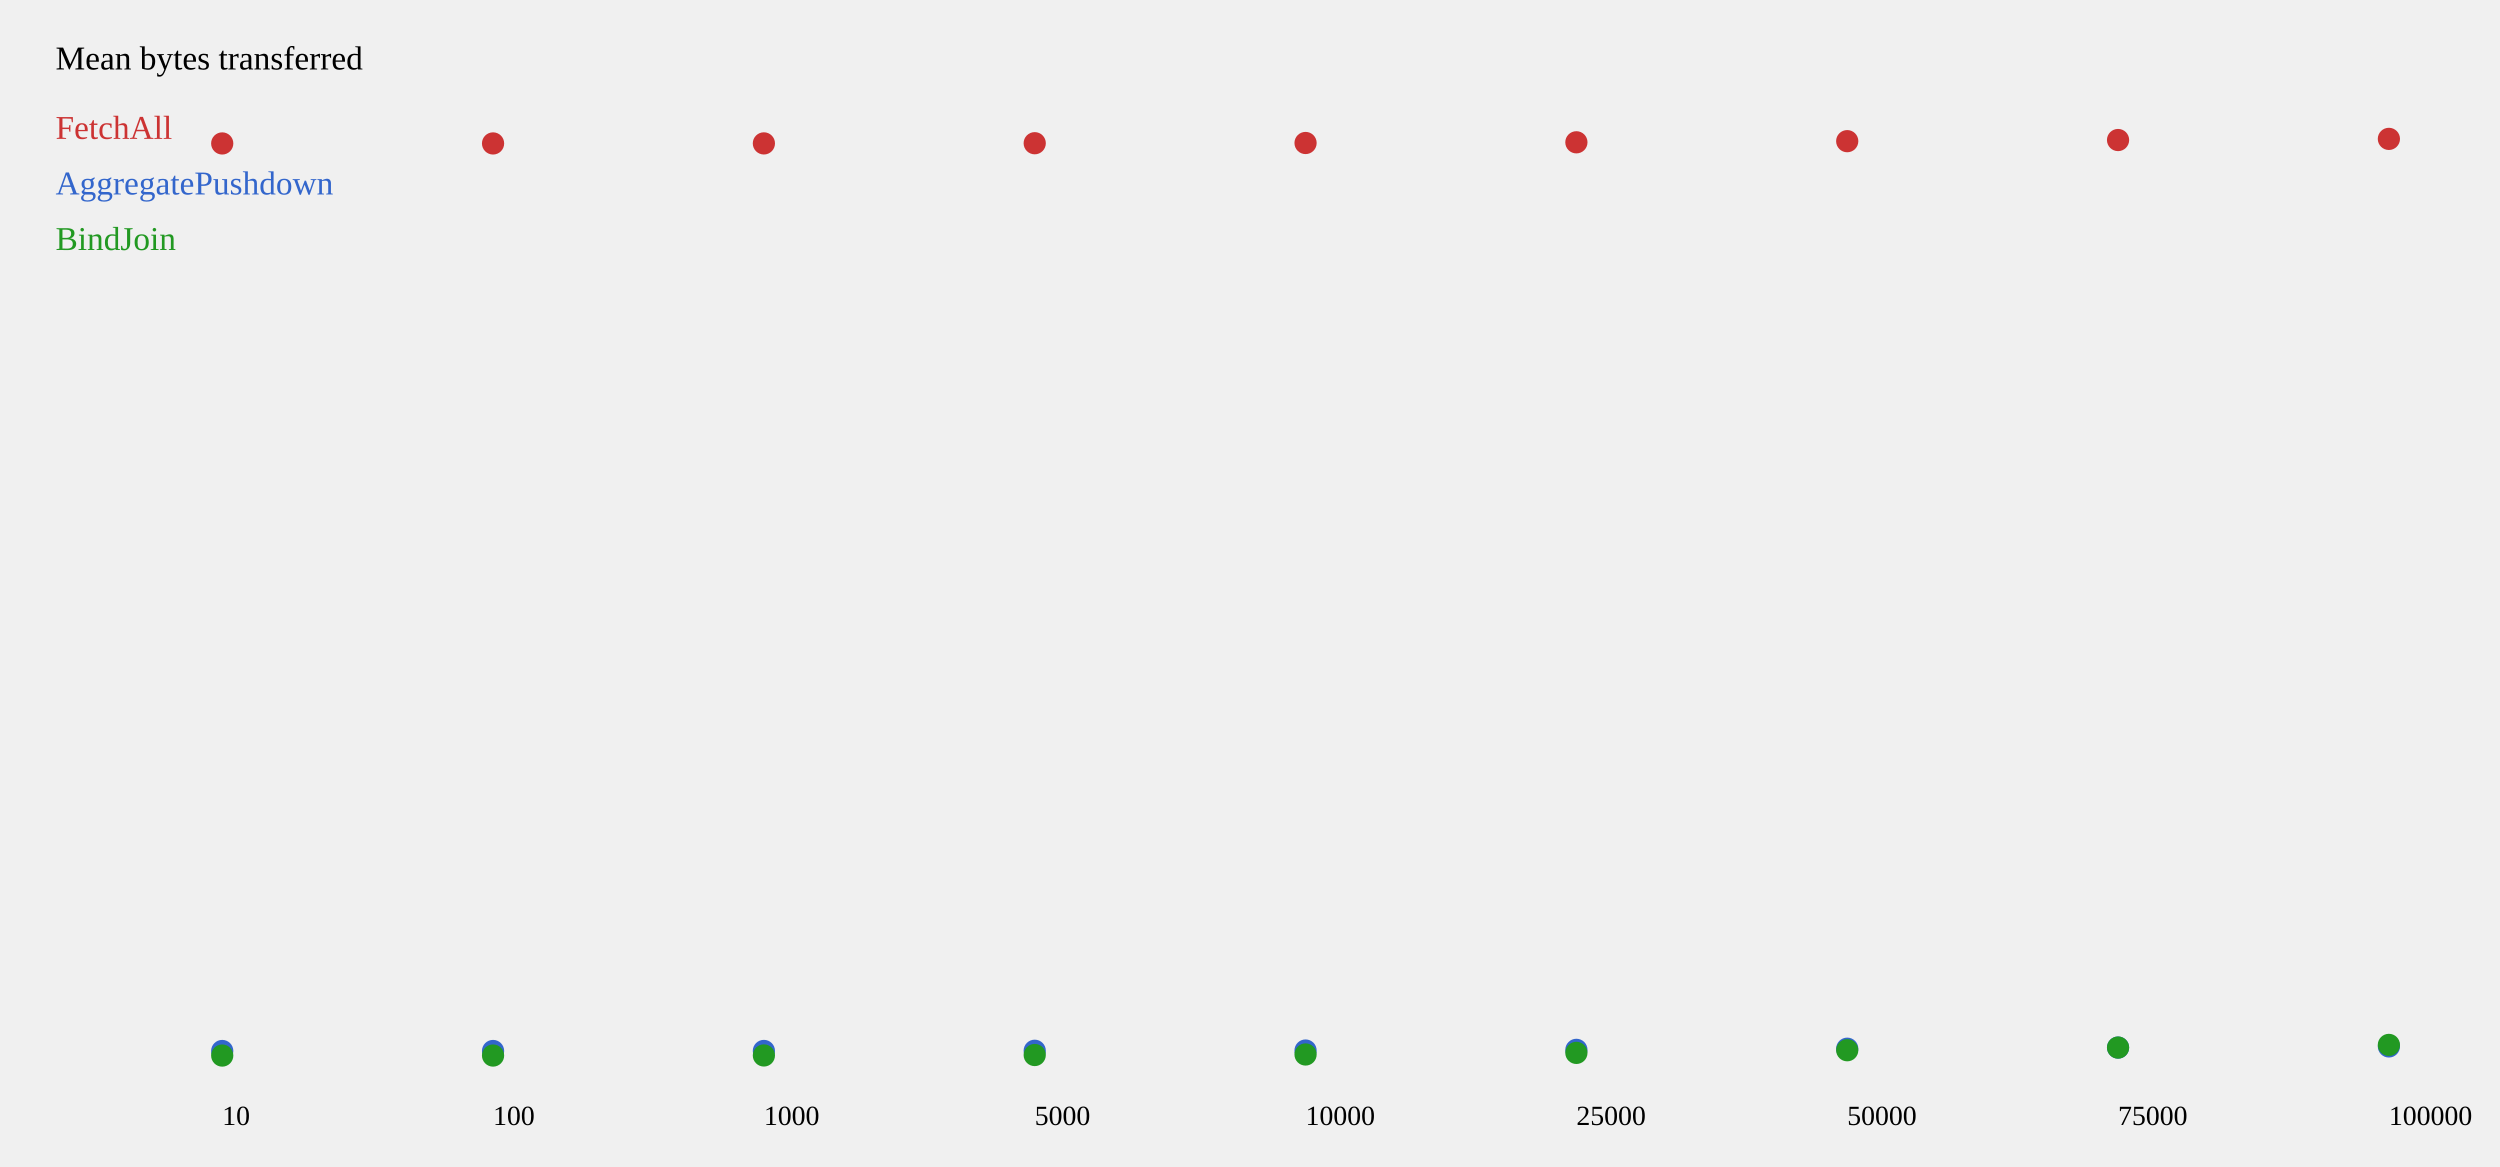
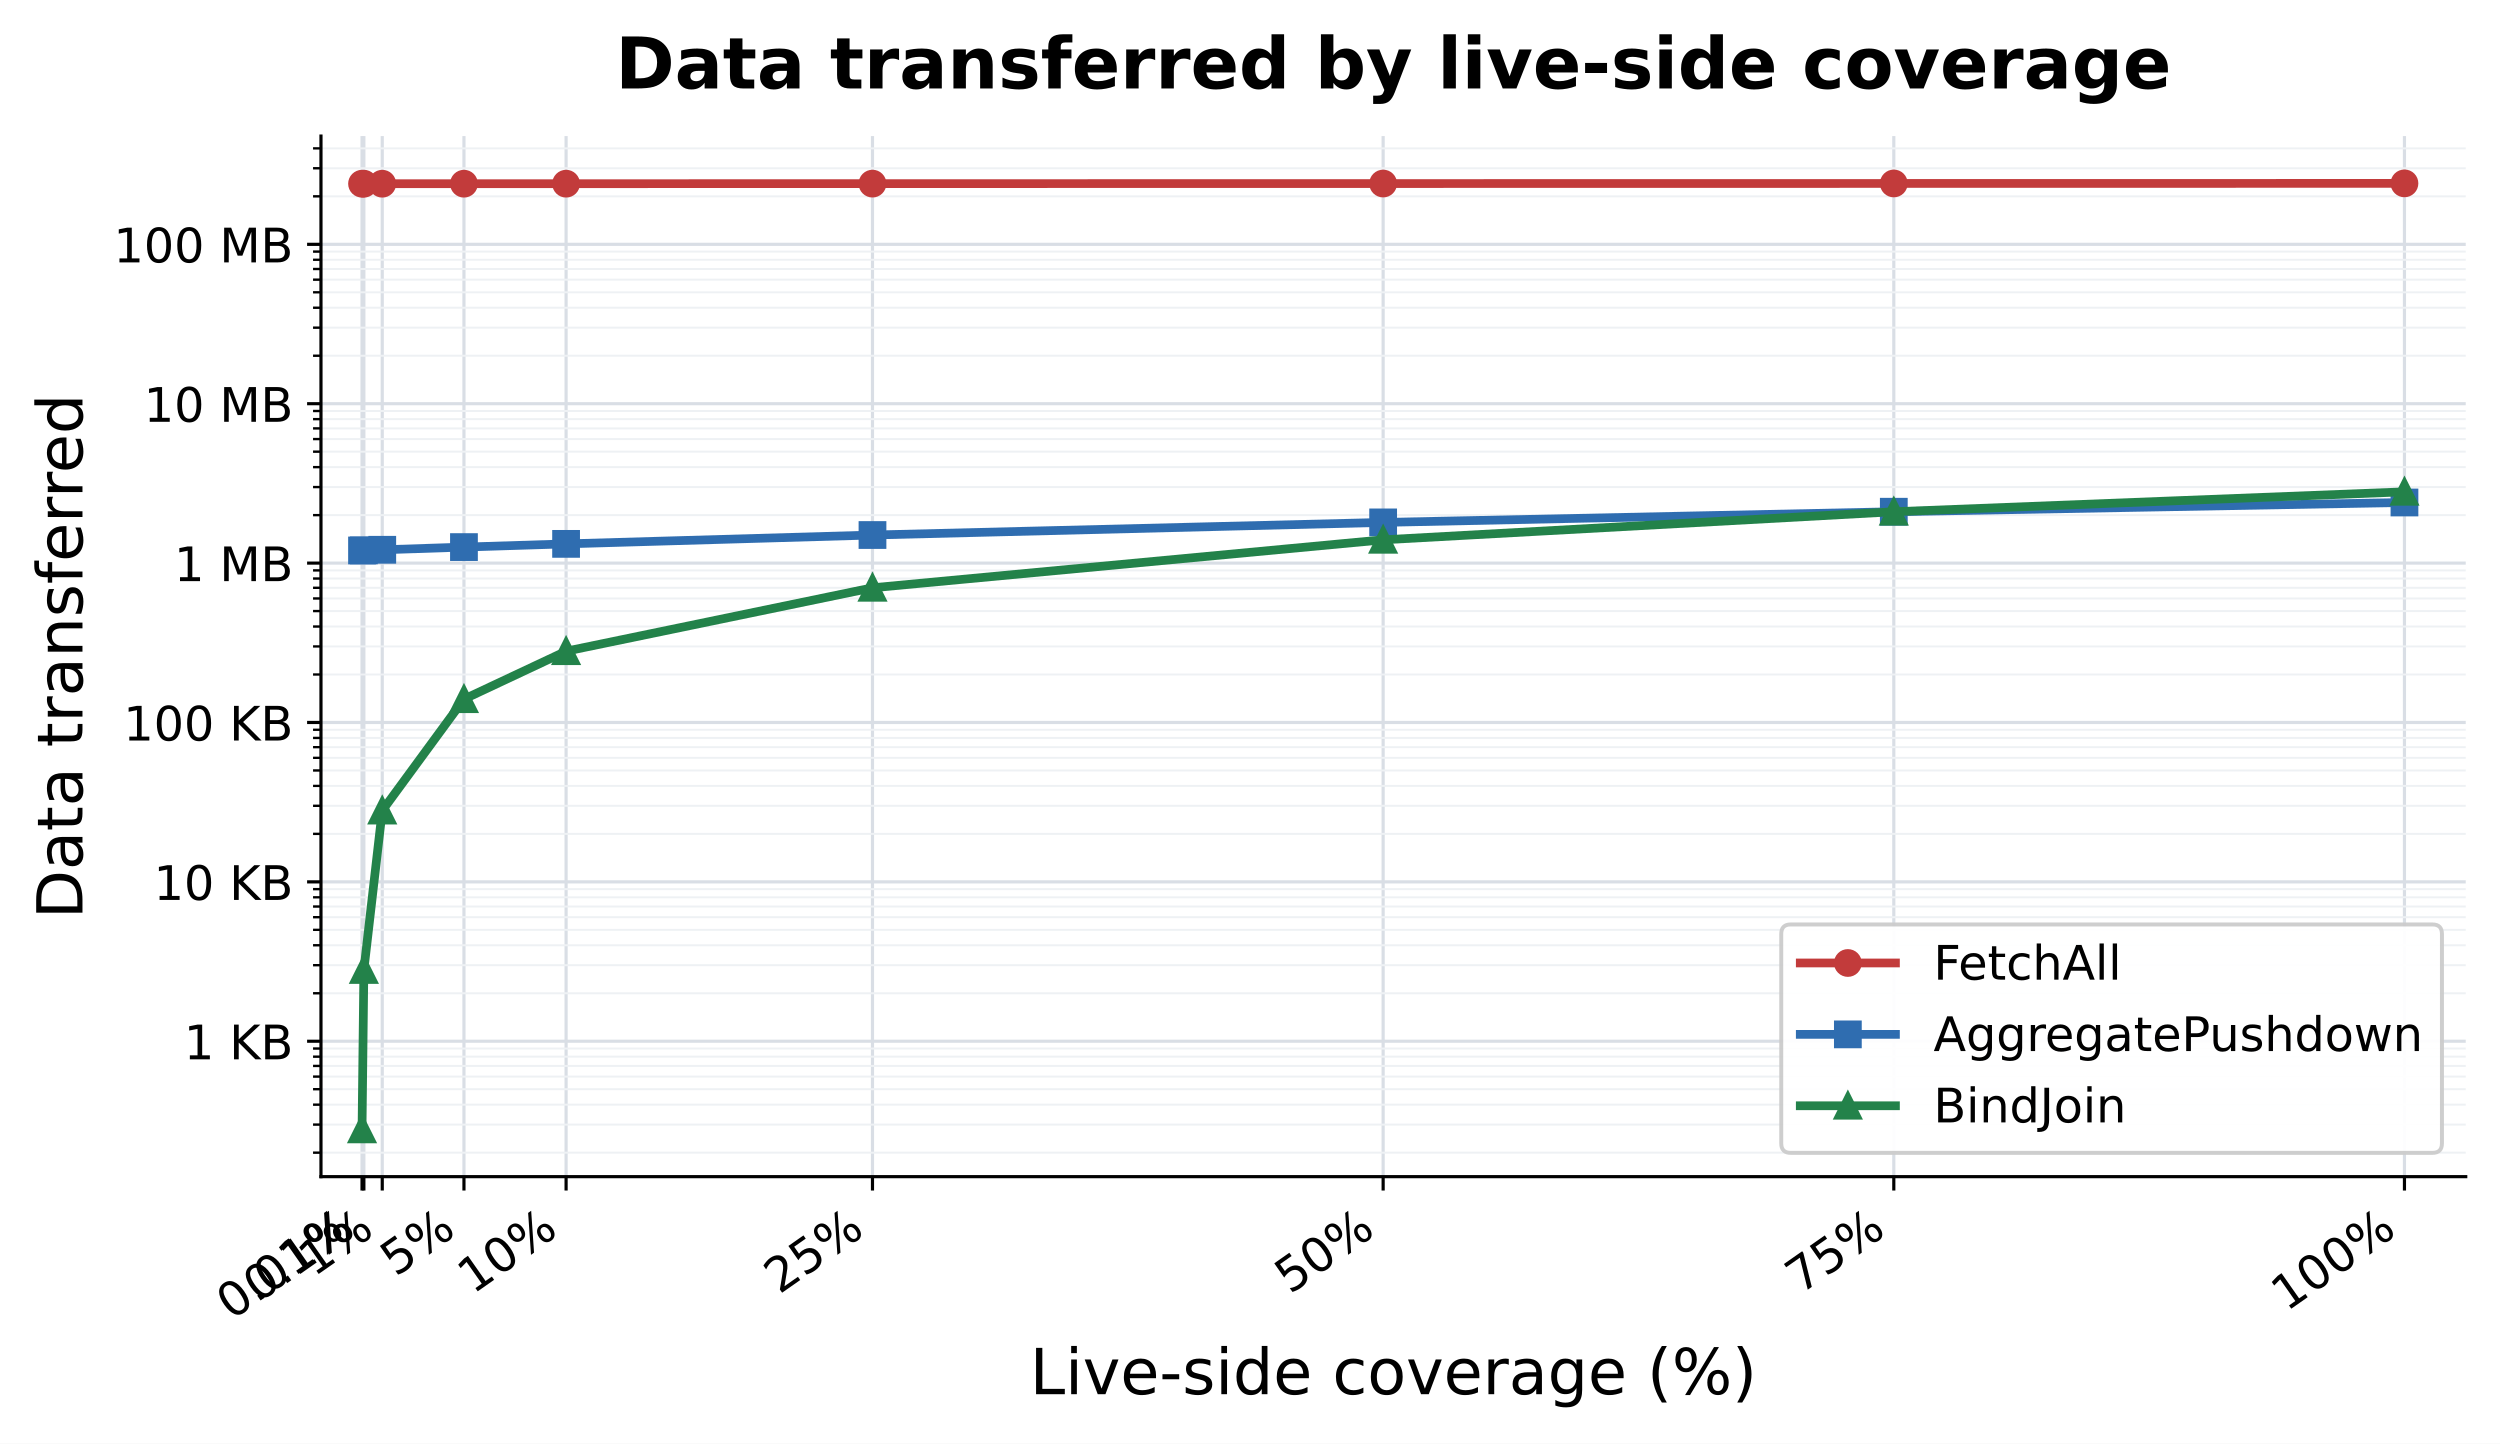
- <svg xmlns="http://www.w3.org/2000/svg" width="900" height="420">
-   <text x="20" y="25">Mean bytes transferred</text>
-   <text x="80" y="405" font-size="10">10</text>
-   <circle cx="80" cy="51.642" r="4" fill="#c33" />
-   <circle cx="80" cy="378.358" r="4" fill="#36c" />
-   <circle cx="80" cy="380" r="4" fill="#292" />
-   <text x="177.5" y="405" font-size="10">100</text>
-   <circle cx="177.5" cy="51.64" r="4" fill="#c33" />
-   <circle cx="177.5" cy="378.357" r="4" fill="#36c" />
-   <circle cx="177.5" cy="379.996" r="4" fill="#292" />
-   <text x="275" y="405" font-size="10">1000</text>
-   <circle cx="275" cy="51.625" r="4" fill="#c33" />
-   <circle cx="275" cy="378.342" r="4" fill="#36c" />
-   <circle cx="275" cy="379.962" r="4" fill="#292" />
-   <text x="372.5" y="405" font-size="10">5000</text>
-   <circle cx="372.5" cy="51.56" r="4" fill="#c33" />
-   <circle cx="372.5" cy="378.276" r="4" fill="#36c" />
-   <circle cx="372.5" cy="379.808" r="4" fill="#292" />
-   <text x="470" y="405" font-size="10">10000</text>
-   <circle cx="470" cy="51.478" r="4" fill="#c33" />
-   <circle cx="470" cy="378.194" r="4" fill="#36c" />
-   <circle cx="470" cy="379.617" r="4" fill="#292" />
-   <text x="567.5" y="405" font-size="10">25000</text>
-   <circle cx="567.5" cy="51.231" r="4" fill="#c33" />
-   <circle cx="567.5" cy="377.948" r="4" fill="#36c" />
-   <circle cx="567.5" cy="379.042" r="4" fill="#292" />
-   <text x="665" y="405" font-size="10">50000</text>
-   <circle cx="665" cy="50.821" r="4" fill="#c33" />
-   <circle cx="665" cy="377.537" r="4" fill="#36c" />
-   <circle cx="665" cy="378.085" r="4" fill="#292" />
-   <text x="762.5" y="405" font-size="10">75000</text>
-   <circle cx="762.5" cy="50.41" r="4" fill="#c33" />
-   <circle cx="762.5" cy="377.127" r="4" fill="#36c" />
-   <circle cx="762.5" cy="377.127" r="4" fill="#292" />
-   <text x="860" y="405" font-size="10">100000</text>
-   <circle cx="860" cy="50" r="4" fill="#c33" />
-   <circle cx="860" cy="376.716" r="4" fill="#36c" />
-   <circle cx="860" cy="376.169" r="4" fill="#292" />
-   <text x="20" y="50" fill="#c33">FetchAll</text>
-   <text x="20" y="70" fill="#36c">AggregatePushdown</text>
-   <text x="20" y="90" fill="#292">BindJoin</text>
+ <svg xmlns="http://www.w3.org/2000/svg" xmlns:xlink="http://www.w3.org/1999/xlink" width="630.48pt" height="364.08pt" viewBox="0 0 630.48 364.08" version="1.1">
+   <defs>
+     <style type="text/css">*{stroke-linejoin: round; stroke-linecap: butt}</style>
+   </defs>
+   <g id="figure_1">
+     <g id="patch_1">
+       <path d="M 0 364.08  L 630.48 364.08  L 630.48 0  L 0 0  z " style="fill: #ffffff" />
+     </g>
+     <g id="axes_1">
+       <g id="patch_2">
+         <path d="M 80.947 296.743  L 621.84 296.743  L 621.84 34.317  L 80.947 34.317  z " style="fill: #ffffff" />
+       </g>
+       <g id="matplotlib.axis_1">
+         <g id="xtick_1">
+           <g id="line2d_1">
+             <path d="M 91.301 296.743  L 91.301 34.317  " clip-path="url(#p8332e21b52)" style="fill: none; stroke: #d9dee5; stroke-width: 0.8; stroke-linecap: square" />
+           </g>
+           <g id="line2d_2">
+             <defs>
+               <path id="m44534e08d7" d="M 0 0  L 0 3.5  " style="stroke: #000000; stroke-width: 0.8" />
+             </defs>
+             <g>
+               <use xlink:href="#m44534e08d7" x="91.301" y="296.743" style="stroke: #000000; stroke-width: 0.8" />
+             </g>
+           </g>
+           <g id="text_1">
+             <text style="font-size: 12px; font-family: 'DejaVu Sans', 'Bitstream Vera Sans', 'Computer Modern Sans Serif', 'Lucida Grande', 'Verdana', 'Geneva', 'Lucid', 'Arial', 'Helvetica', 'Avant Garde', sans-serif" transform="translate(58.421 333.0768) rotate(-35)">0.01%</text>
+           </g>
+         </g>
+         <g id="xtick_2">
+           <g id="line2d_3">
+             <path d="M 91.765 296.743  L 91.765 34.317  " clip-path="url(#p8332e21b52)" style="fill: none; stroke: #d9dee5; stroke-width: 0.8; stroke-linecap: square" />
+           </g>
+           <g id="line2d_4">
+             <g>
+               <use xlink:href="#m44534e08d7" x="91.765" y="296.743" style="stroke: #000000; stroke-width: 0.8" />
+             </g>
+           </g>
+           <g id="text_2">
+             <text style="font-size: 12px; font-family: 'DejaVu Sans', 'Bitstream Vera Sans', 'Computer Modern Sans Serif', 'Lucida Grande', 'Verdana', 'Geneva', 'Lucid', 'Arial', 'Helvetica', 'Avant Garde', sans-serif" transform="translate(65.13885 328.6976) rotate(-35)">0.1%</text>
+           </g>
+         </g>
+         <g id="xtick_3">
+           <g id="line2d_5">
+             <path d="M 96.401 296.743  L 96.401 34.317  " clip-path="url(#p8332e21b52)" style="fill: none; stroke: #d9dee5; stroke-width: 0.8; stroke-linecap: square" />
+           </g>
+           <g id="line2d_6">
+             <g>
+               <use xlink:href="#m44534e08d7" x="96.401" y="296.743" style="stroke: #000000; stroke-width: 0.8" />
+             </g>
+           </g>
+           <g id="text_3">
+             <text style="font-size: 12px; font-family: 'DejaVu Sans', 'Bitstream Vera Sans', 'Computer Modern Sans Serif', 'Lucida Grande', 'Verdana', 'Geneva', 'Lucid', 'Arial', 'Helvetica', 'Avant Garde', sans-serif" transform="translate(79.15334 322.1308) rotate(-35)">1%</text>
+           </g>
+         </g>
+         <g id="xtick_4">
+           <g id="line2d_7">
+             <path d="M 117.006 296.743  L 117.006 34.317  " clip-path="url(#p8332e21b52)" style="fill: none; stroke: #d9dee5; stroke-width: 0.8; stroke-linecap: square" />
+           </g>
+           <g id="line2d_8">
+             <g>
+               <use xlink:href="#m44534e08d7" x="117.006" y="296.743" style="stroke: #000000; stroke-width: 0.8" />
+             </g>
+           </g>
+           <g id="text_4">
+             <text style="font-size: 12px; font-family: 'DejaVu Sans', 'Bitstream Vera Sans', 'Computer Modern Sans Serif', 'Lucida Grande', 'Verdana', 'Geneva', 'Lucid', 'Arial', 'Helvetica', 'Avant Garde', sans-serif" transform="translate(99.75878 322.1308) rotate(-35)">5%</text>
+           </g>
+         </g>
+         <g id="xtick_5">
+           <g id="line2d_9">
+             <path d="M 142.763 296.743  L 142.763 34.317  " clip-path="url(#p8332e21b52)" style="fill: none; stroke: #d9dee5; stroke-width: 0.8; stroke-linecap: square" />
+           </g>
+           <g id="line2d_10">
+             <g>
+               <use xlink:href="#m44534e08d7" x="142.763" y="296.743" style="stroke: #000000; stroke-width: 0.8" />
+             </g>
+           </g>
+           <g id="text_5">
+             <text style="font-size: 12px; font-family: 'DejaVu Sans', 'Bitstream Vera Sans', 'Computer Modern Sans Serif', 'Lucida Grande', 'Verdana', 'Geneva', 'Lucid', 'Arial', 'Helvetica', 'Avant Garde', sans-serif" transform="translate(119.2613 326.5101) rotate(-35)">10%</text>
+           </g>
+         </g>
+         <g id="xtick_6">
+           <g id="line2d_11">
+             <path d="M 220.034 296.743  L 220.034 34.317  " clip-path="url(#p8332e21b52)" style="fill: none; stroke: #d9dee5; stroke-width: 0.8; stroke-linecap: square" />
+           </g>
+           <g id="line2d_12">
+             <g>
+               <use xlink:href="#m44534e08d7" x="220.034" y="296.743" style="stroke: #000000; stroke-width: 0.8" />
+             </g>
+           </g>
+           <g id="text_6">
+             <text style="font-size: 12px; font-family: 'DejaVu Sans', 'Bitstream Vera Sans', 'Computer Modern Sans Serif', 'Lucida Grande', 'Verdana', 'Geneva', 'Lucid', 'Arial', 'Helvetica', 'Avant Garde', sans-serif" transform="translate(196.5317 326.5101) rotate(-35)">25%</text>
+           </g>
+         </g>
+         <g id="xtick_7">
+           <g id="line2d_13">
+             <path d="M 348.818 296.743  L 348.818 34.317  " clip-path="url(#p8332e21b52)" style="fill: none; stroke: #d9dee5; stroke-width: 0.8; stroke-linecap: square" />
+           </g>
+           <g id="line2d_14">
+             <g>
+               <use xlink:href="#m44534e08d7" x="348.818" y="296.743" style="stroke: #000000; stroke-width: 0.8" />
+             </g>
+           </g>
+           <g id="text_7">
+             <text style="font-size: 12px; font-family: 'DejaVu Sans', 'Bitstream Vera Sans', 'Computer Modern Sans Serif', 'Lucida Grande', 'Verdana', 'Geneva', 'Lucid', 'Arial', 'Helvetica', 'Avant Garde', sans-serif" transform="translate(325.3157 326.5101) rotate(-35)">50%</text>
+           </g>
+         </g>
+         <g id="xtick_8">
+           <g id="line2d_15">
+             <path d="M 477.601 296.743  L 477.601 34.317  " clip-path="url(#p8332e21b52)" style="fill: none; stroke: #d9dee5; stroke-width: 0.8; stroke-linecap: square" />
+           </g>
+           <g id="line2d_16">
+             <g>
+               <use xlink:href="#m44534e08d7" x="477.601" y="296.743" style="stroke: #000000; stroke-width: 0.8" />
+             </g>
+           </g>
+           <g id="text_8">
+             <text style="font-size: 12px; font-family: 'DejaVu Sans', 'Bitstream Vera Sans', 'Computer Modern Sans Serif', 'Lucida Grande', 'Verdana', 'Geneva', 'Lucid', 'Arial', 'Helvetica', 'Avant Garde', sans-serif" transform="translate(454.0996 326.5101) rotate(-35)">75%</text>
+           </g>
+         </g>
+         <g id="xtick_9">
+           <g id="line2d_17">
+             <path d="M 606.385 296.743  L 606.385 34.317  " clip-path="url(#p8332e21b52)" style="fill: none; stroke: #d9dee5; stroke-width: 0.8; stroke-linecap: square" />
+           </g>
+           <g id="line2d_18">
+             <g>
+               <use xlink:href="#m44534e08d7" x="606.385" y="296.743" style="stroke: #000000; stroke-width: 0.8" />
+             </g>
+           </g>
+           <g id="text_9">
+             <text style="font-size: 12px; font-family: 'DejaVu Sans', 'Bitstream Vera Sans', 'Computer Modern Sans Serif', 'Lucida Grande', 'Verdana', 'Geneva', 'Lucid', 'Arial', 'Helvetica', 'Avant Garde', sans-serif" transform="translate(576.6294 330.8893) rotate(-35)">100%</text>
+           </g>
+         </g>
+         <g id="text_10">
+           <text style="font-size: 16px; font-family: 'DejaVu Sans', 'Bitstream Vera Sans', 'Computer Modern Sans Serif', 'Lucida Grande', 'Verdana', 'Geneva', 'Lucid', 'Arial', 'Helvetica', 'Avant Garde', sans-serif; text-anchor: middle" x="351.393" y="351.596" transform="rotate(-0 351.3932 351.5958)">Live-side coverage (%)</text>
+         </g>
+       </g>
+       <g id="matplotlib.axis_2">
+         <g id="ytick_1">
+           <g id="line2d_19">
+             <path d="M 80.947 262.593  L 621.84 262.593  " clip-path="url(#p8332e21b52)" style="fill: none; stroke: #d9dee5; stroke-width: 0.8; stroke-linecap: square" />
+           </g>
+           <g id="line2d_20">
+             <defs>
+               <path id="mbe48ea82f3" d="M 0 0  L -3.5 0  " style="stroke: #000000; stroke-width: 0.8" />
+             </defs>
+             <g>
+               <use xlink:href="#mbe48ea82f3" x="80.947" y="262.593" style="stroke: #000000; stroke-width: 0.8" />
+             </g>
+           </g>
+           <g id="text_11">
+             <text style="font-size: 12px; font-family: 'DejaVu Sans', 'Bitstream Vera Sans', 'Computer Modern Sans Serif', 'Lucida Grande', 'Verdana', 'Geneva', 'Lucid', 'Arial', 'Helvetica', 'Avant Garde', sans-serif; text-anchor: end" x="73.947" y="267.152" transform="rotate(-0 73.94688 267.1517)">1 KB</text>
+           </g>
+         </g>
+         <g id="ytick_2">
+           <g id="line2d_21">
+             <path d="M 80.947 222.398  L 621.84 222.398  " clip-path="url(#p8332e21b52)" style="fill: none; stroke: #d9dee5; stroke-width: 0.8; stroke-linecap: square" />
+           </g>
+           <g id="line2d_22">
+             <g>
+               <use xlink:href="#mbe48ea82f3" x="80.947" y="222.398" style="stroke: #000000; stroke-width: 0.8" />
+             </g>
+           </g>
+           <g id="text_12">
+             <text style="font-size: 12px; font-family: 'DejaVu Sans', 'Bitstream Vera Sans', 'Computer Modern Sans Serif', 'Lucida Grande', 'Verdana', 'Geneva', 'Lucid', 'Arial', 'Helvetica', 'Avant Garde', sans-serif; text-anchor: end" x="73.947" y="226.956" transform="rotate(-0 73.94688 226.9562)">10 KB</text>
+           </g>
+         </g>
+         <g id="ytick_3">
+           <g id="line2d_23">
+             <path d="M 80.947 182.202  L 621.84 182.202  " clip-path="url(#p8332e21b52)" style="fill: none; stroke: #d9dee5; stroke-width: 0.8; stroke-linecap: square" />
+           </g>
+           <g id="line2d_24">
+             <g>
+               <use xlink:href="#mbe48ea82f3" x="80.947" y="182.202" style="stroke: #000000; stroke-width: 0.8" />
+             </g>
+           </g>
+           <g id="text_13">
+             <text style="font-size: 12px; font-family: 'DejaVu Sans', 'Bitstream Vera Sans', 'Computer Modern Sans Serif', 'Lucida Grande', 'Verdana', 'Geneva', 'Lucid', 'Arial', 'Helvetica', 'Avant Garde', sans-serif; text-anchor: end" x="73.947" y="186.761" transform="rotate(-0 73.94688 186.7607)">100 KB</text>
+           </g>
+         </g>
+         <g id="ytick_4">
+           <g id="line2d_25">
+             <path d="M 80.947 142.007  L 621.84 142.007  " clip-path="url(#p8332e21b52)" style="fill: none; stroke: #d9dee5; stroke-width: 0.8; stroke-linecap: square" />
+           </g>
+           <g id="line2d_26">
+             <g>
+               <use xlink:href="#mbe48ea82f3" x="80.947" y="142.007" style="stroke: #000000; stroke-width: 0.8" />
+             </g>
+           </g>
+           <g id="text_14">
+             <text style="font-size: 12px; font-family: 'DejaVu Sans', 'Bitstream Vera Sans', 'Computer Modern Sans Serif', 'Lucida Grande', 'Verdana', 'Geneva', 'Lucid', 'Arial', 'Helvetica', 'Avant Garde', sans-serif; text-anchor: end" x="73.947" y="146.565" transform="rotate(-0 73.94688 146.5651)">1 MB</text>
+           </g>
+         </g>
+         <g id="ytick_5">
+           <g id="line2d_27">
+             <path d="M 80.947 101.811  L 621.84 101.811  " clip-path="url(#p8332e21b52)" style="fill: none; stroke: #d9dee5; stroke-width: 0.8; stroke-linecap: square" />
+           </g>
+           <g id="line2d_28">
+             <g>
+               <use xlink:href="#mbe48ea82f3" x="80.947" y="101.811" style="stroke: #000000; stroke-width: 0.8" />
+             </g>
+           </g>
+           <g id="text_15">
+             <text style="font-size: 12px; font-family: 'DejaVu Sans', 'Bitstream Vera Sans', 'Computer Modern Sans Serif', 'Lucida Grande', 'Verdana', 'Geneva', 'Lucid', 'Arial', 'Helvetica', 'Avant Garde', sans-serif; text-anchor: end" x="73.947" y="106.37" transform="rotate(-0 73.94688 106.3696)">10 MB</text>
+           </g>
+         </g>
+         <g id="ytick_6">
+           <g id="line2d_29">
+             <path d="M 80.947 61.616  L 621.84 61.616  " clip-path="url(#p8332e21b52)" style="fill: none; stroke: #d9dee5; stroke-width: 0.8; stroke-linecap: square" />
+           </g>
+           <g id="line2d_30">
+             <g>
+               <use xlink:href="#mbe48ea82f3" x="80.947" y="61.616" style="stroke: #000000; stroke-width: 0.8" />
+             </g>
+           </g>
+           <g id="text_16">
+             <text style="font-size: 12px; font-family: 'DejaVu Sans', 'Bitstream Vera Sans', 'Computer Modern Sans Serif', 'Lucida Grande', 'Verdana', 'Geneva', 'Lucid', 'Arial', 'Helvetica', 'Avant Garde', sans-serif; text-anchor: end" x="73.947" y="66.174" transform="rotate(-0 73.94688 66.1741)">100 MB</text>
+           </g>
+         </g>
+         <g id="ytick_7">
+           <g id="line2d_31">
+             <path d="M 80.947 290.689  L 621.84 290.689  " clip-path="url(#p8332e21b52)" style="fill: none; stroke: #eef1f4; stroke-width: 0.5; stroke-linecap: square" />
+           </g>
+           <g id="line2d_32">
+             <defs>
+               <path id="mab0f39fce4" d="M 0 0  L -2 0  " style="stroke: #000000; stroke-width: 0.6" />
+             </defs>
+             <g>
+               <use xlink:href="#mab0f39fce4" x="80.947" y="290.689" style="stroke: #000000; stroke-width: 0.6" />
+             </g>
+           </g>
+         </g>
+         <g id="ytick_8">
+           <g id="line2d_33">
+             <path d="M 80.947 283.611  L 621.84 283.611  " clip-path="url(#p8332e21b52)" style="fill: none; stroke: #eef1f4; stroke-width: 0.5; stroke-linecap: square" />
+           </g>
+           <g id="line2d_34">
+             <g>
+               <use xlink:href="#mab0f39fce4" x="80.947" y="283.611" style="stroke: #000000; stroke-width: 0.6" />
+             </g>
+           </g>
+         </g>
+         <g id="ytick_9">
+           <g id="line2d_35">
+             <path d="M 80.947 278.589  L 621.84 278.589  " clip-path="url(#p8332e21b52)" style="fill: none; stroke: #eef1f4; stroke-width: 0.5; stroke-linecap: square" />
+           </g>
+           <g id="line2d_36">
+             <g>
+               <use xlink:href="#mab0f39fce4" x="80.947" y="278.589" style="stroke: #000000; stroke-width: 0.6" />
+             </g>
+           </g>
+         </g>
+         <g id="ytick_10">
+           <g id="line2d_37">
+             <path d="M 80.947 274.693  L 621.84 274.693  " clip-path="url(#p8332e21b52)" style="fill: none; stroke: #eef1f4; stroke-width: 0.5; stroke-linecap: square" />
+           </g>
+           <g id="line2d_38">
+             <g>
+               <use xlink:href="#mab0f39fce4" x="80.947" y="274.693" style="stroke: #000000; stroke-width: 0.6" />
+             </g>
+           </g>
+         </g>
+         <g id="ytick_11">
+           <g id="line2d_39">
+             <path d="M 80.947 271.51  L 621.84 271.51  " clip-path="url(#p8332e21b52)" style="fill: none; stroke: #eef1f4; stroke-width: 0.5; stroke-linecap: square" />
+           </g>
+           <g id="line2d_40">
+             <g>
+               <use xlink:href="#mab0f39fce4" x="80.947" y="271.51" style="stroke: #000000; stroke-width: 0.6" />
+             </g>
+           </g>
+         </g>
+         <g id="ytick_12">
+           <g id="line2d_41">
+             <path d="M 80.947 268.819  L 621.84 268.819  " clip-path="url(#p8332e21b52)" style="fill: none; stroke: #eef1f4; stroke-width: 0.5; stroke-linecap: square" />
+           </g>
+           <g id="line2d_42">
+             <g>
+               <use xlink:href="#mab0f39fce4" x="80.947" y="268.819" style="stroke: #000000; stroke-width: 0.6" />
+             </g>
+           </g>
+         </g>
+         <g id="ytick_13">
+           <g id="line2d_43">
+             <path d="M 80.947 266.488  L 621.84 266.488  " clip-path="url(#p8332e21b52)" style="fill: none; stroke: #eef1f4; stroke-width: 0.5; stroke-linecap: square" />
+           </g>
+           <g id="line2d_44">
+             <g>
+               <use xlink:href="#mab0f39fce4" x="80.947" y="266.488" style="stroke: #000000; stroke-width: 0.6" />
+             </g>
+           </g>
+         </g>
+         <g id="ytick_14">
+           <g id="line2d_45">
+             <path d="M 80.947 264.432  L 621.84 264.432  " clip-path="url(#p8332e21b52)" style="fill: none; stroke: #eef1f4; stroke-width: 0.5; stroke-linecap: square" />
+           </g>
+           <g id="line2d_46">
+             <g>
+               <use xlink:href="#mab0f39fce4" x="80.947" y="264.432" style="stroke: #000000; stroke-width: 0.6" />
+             </g>
+           </g>
+         </g>
+         <g id="ytick_15">
+           <g id="line2d_47">
+             <path d="M 80.947 250.493  L 621.84 250.493  " clip-path="url(#p8332e21b52)" style="fill: none; stroke: #eef1f4; stroke-width: 0.5; stroke-linecap: square" />
+           </g>
+           <g id="line2d_48">
+             <g>
+               <use xlink:href="#mab0f39fce4" x="80.947" y="250.493" style="stroke: #000000; stroke-width: 0.6" />
+             </g>
+           </g>
+         </g>
+         <g id="ytick_16">
+           <g id="line2d_49">
+             <path d="M 80.947 243.415  L 621.84 243.415  " clip-path="url(#p8332e21b52)" style="fill: none; stroke: #eef1f4; stroke-width: 0.5; stroke-linecap: square" />
+           </g>
+           <g id="line2d_50">
+             <g>
+               <use xlink:href="#mab0f39fce4" x="80.947" y="243.415" style="stroke: #000000; stroke-width: 0.6" />
+             </g>
+           </g>
+         </g>
+         <g id="ytick_17">
+           <g id="line2d_51">
+             <path d="M 80.947 238.393  L 621.84 238.393  " clip-path="url(#p8332e21b52)" style="fill: none; stroke: #eef1f4; stroke-width: 0.5; stroke-linecap: square" />
+           </g>
+           <g id="line2d_52">
+             <g>
+               <use xlink:href="#mab0f39fce4" x="80.947" y="238.393" style="stroke: #000000; stroke-width: 0.6" />
+             </g>
+           </g>
+         </g>
+         <g id="ytick_18">
+           <g id="line2d_53">
+             <path d="M 80.947 234.498  L 621.84 234.498  " clip-path="url(#p8332e21b52)" style="fill: none; stroke: #eef1f4; stroke-width: 0.5; stroke-linecap: square" />
+           </g>
+           <g id="line2d_54">
+             <g>
+               <use xlink:href="#mab0f39fce4" x="80.947" y="234.498" style="stroke: #000000; stroke-width: 0.6" />
+             </g>
+           </g>
+         </g>
+         <g id="ytick_19">
+           <g id="line2d_55">
+             <path d="M 80.947 231.315  L 621.84 231.315  " clip-path="url(#p8332e21b52)" style="fill: none; stroke: #eef1f4; stroke-width: 0.5; stroke-linecap: square" />
+           </g>
+           <g id="line2d_56">
+             <g>
+               <use xlink:href="#mab0f39fce4" x="80.947" y="231.315" style="stroke: #000000; stroke-width: 0.6" />
+             </g>
+           </g>
+         </g>
+         <g id="ytick_20">
+           <g id="line2d_57">
+             <path d="M 80.947 228.624  L 621.84 228.624  " clip-path="url(#p8332e21b52)" style="fill: none; stroke: #eef1f4; stroke-width: 0.5; stroke-linecap: square" />
+           </g>
+           <g id="line2d_58">
+             <g>
+               <use xlink:href="#mab0f39fce4" x="80.947" y="228.624" style="stroke: #000000; stroke-width: 0.6" />
+             </g>
+           </g>
+         </g>
+         <g id="ytick_21">
+           <g id="line2d_59">
+             <path d="M 80.947 226.293  L 621.84 226.293  " clip-path="url(#p8332e21b52)" style="fill: none; stroke: #eef1f4; stroke-width: 0.5; stroke-linecap: square" />
+           </g>
+           <g id="line2d_60">
+             <g>
+               <use xlink:href="#mab0f39fce4" x="80.947" y="226.293" style="stroke: #000000; stroke-width: 0.6" />
+             </g>
+           </g>
+         </g>
+         <g id="ytick_22">
+           <g id="line2d_61">
+             <path d="M 80.947 224.237  L 621.84 224.237  " clip-path="url(#p8332e21b52)" style="fill: none; stroke: #eef1f4; stroke-width: 0.5; stroke-linecap: square" />
+           </g>
+           <g id="line2d_62">
+             <g>
+               <use xlink:href="#mab0f39fce4" x="80.947" y="224.237" style="stroke: #000000; stroke-width: 0.6" />
+             </g>
+           </g>
+         </g>
+         <g id="ytick_23">
+           <g id="line2d_63">
+             <path d="M 80.947 210.298  L 621.84 210.298  " clip-path="url(#p8332e21b52)" style="fill: none; stroke: #eef1f4; stroke-width: 0.5; stroke-linecap: square" />
+           </g>
+           <g id="line2d_64">
+             <g>
+               <use xlink:href="#mab0f39fce4" x="80.947" y="210.298" style="stroke: #000000; stroke-width: 0.6" />
+             </g>
+           </g>
+         </g>
+         <g id="ytick_24">
+           <g id="line2d_65">
+             <path d="M 80.947 203.219  L 621.84 203.219  " clip-path="url(#p8332e21b52)" style="fill: none; stroke: #eef1f4; stroke-width: 0.5; stroke-linecap: square" />
+           </g>
+           <g id="line2d_66">
+             <g>
+               <use xlink:href="#mab0f39fce4" x="80.947" y="203.219" style="stroke: #000000; stroke-width: 0.6" />
+             </g>
+           </g>
+         </g>
+         <g id="ytick_25">
+           <g id="line2d_67">
+             <path d="M 80.947 198.197  L 621.84 198.197  " clip-path="url(#p8332e21b52)" style="fill: none; stroke: #eef1f4; stroke-width: 0.5; stroke-linecap: square" />
+           </g>
+           <g id="line2d_68">
+             <g>
+               <use xlink:href="#mab0f39fce4" x="80.947" y="198.197" style="stroke: #000000; stroke-width: 0.6" />
+             </g>
+           </g>
+         </g>
+         <g id="ytick_26">
+           <g id="line2d_69">
+             <path d="M 80.947 194.302  L 621.84 194.302  " clip-path="url(#p8332e21b52)" style="fill: none; stroke: #eef1f4; stroke-width: 0.5; stroke-linecap: square" />
+           </g>
+           <g id="line2d_70">
+             <g>
+               <use xlink:href="#mab0f39fce4" x="80.947" y="194.302" style="stroke: #000000; stroke-width: 0.6" />
+             </g>
+           </g>
+         </g>
+         <g id="ytick_27">
+           <g id="line2d_71">
+             <path d="M 80.947 191.119  L 621.84 191.119  " clip-path="url(#p8332e21b52)" style="fill: none; stroke: #eef1f4; stroke-width: 0.5; stroke-linecap: square" />
+           </g>
+           <g id="line2d_72">
+             <g>
+               <use xlink:href="#mab0f39fce4" x="80.947" y="191.119" style="stroke: #000000; stroke-width: 0.6" />
+             </g>
+           </g>
+         </g>
+         <g id="ytick_28">
+           <g id="line2d_73">
+             <path d="M 80.947 188.428  L 621.84 188.428  " clip-path="url(#p8332e21b52)" style="fill: none; stroke: #eef1f4; stroke-width: 0.5; stroke-linecap: square" />
+           </g>
+           <g id="line2d_74">
+             <g>
+               <use xlink:href="#mab0f39fce4" x="80.947" y="188.428" style="stroke: #000000; stroke-width: 0.6" />
+             </g>
+           </g>
+         </g>
+         <g id="ytick_29">
+           <g id="line2d_75">
+             <path d="M 80.947 186.097  L 621.84 186.097  " clip-path="url(#p8332e21b52)" style="fill: none; stroke: #eef1f4; stroke-width: 0.5; stroke-linecap: square" />
+           </g>
+           <g id="line2d_76">
+             <g>
+               <use xlink:href="#mab0f39fce4" x="80.947" y="186.097" style="stroke: #000000; stroke-width: 0.6" />
+             </g>
+           </g>
+         </g>
+         <g id="ytick_30">
+           <g id="line2d_77">
+             <path d="M 80.947 184.041  L 621.84 184.041  " clip-path="url(#p8332e21b52)" style="fill: none; stroke: #eef1f4; stroke-width: 0.5; stroke-linecap: square" />
+           </g>
+           <g id="line2d_78">
+             <g>
+               <use xlink:href="#mab0f39fce4" x="80.947" y="184.041" style="stroke: #000000; stroke-width: 0.6" />
+             </g>
+           </g>
+         </g>
+         <g id="ytick_31">
+           <g id="line2d_79">
+             <path d="M 80.947 170.102  L 621.84 170.102  " clip-path="url(#p8332e21b52)" style="fill: none; stroke: #eef1f4; stroke-width: 0.5; stroke-linecap: square" />
+           </g>
+           <g id="line2d_80">
+             <g>
+               <use xlink:href="#mab0f39fce4" x="80.947" y="170.102" style="stroke: #000000; stroke-width: 0.6" />
+             </g>
+           </g>
+         </g>
+         <g id="ytick_32">
+           <g id="line2d_81">
+             <path d="M 80.947 163.024  L 621.84 163.024  " clip-path="url(#p8332e21b52)" style="fill: none; stroke: #eef1f4; stroke-width: 0.5; stroke-linecap: square" />
+           </g>
+           <g id="line2d_82">
+             <g>
+               <use xlink:href="#mab0f39fce4" x="80.947" y="163.024" style="stroke: #000000; stroke-width: 0.6" />
+             </g>
+           </g>
+         </g>
+         <g id="ytick_33">
+           <g id="line2d_83">
+             <path d="M 80.947 158.002  L 621.84 158.002  " clip-path="url(#p8332e21b52)" style="fill: none; stroke: #eef1f4; stroke-width: 0.5; stroke-linecap: square" />
+           </g>
+           <g id="line2d_84">
+             <g>
+               <use xlink:href="#mab0f39fce4" x="80.947" y="158.002" style="stroke: #000000; stroke-width: 0.6" />
+             </g>
+           </g>
+         </g>
+         <g id="ytick_34">
+           <g id="line2d_85">
+             <path d="M 80.947 154.107  L 621.84 154.107  " clip-path="url(#p8332e21b52)" style="fill: none; stroke: #eef1f4; stroke-width: 0.5; stroke-linecap: square" />
+           </g>
+           <g id="line2d_86">
+             <g>
+               <use xlink:href="#mab0f39fce4" x="80.947" y="154.107" style="stroke: #000000; stroke-width: 0.6" />
+             </g>
+           </g>
+         </g>
+         <g id="ytick_35">
+           <g id="line2d_87">
+             <path d="M 80.947 150.924  L 621.84 150.924  " clip-path="url(#p8332e21b52)" style="fill: none; stroke: #eef1f4; stroke-width: 0.5; stroke-linecap: square" />
+           </g>
+           <g id="line2d_88">
+             <g>
+               <use xlink:href="#mab0f39fce4" x="80.947" y="150.924" style="stroke: #000000; stroke-width: 0.6" />
+             </g>
+           </g>
+         </g>
+         <g id="ytick_36">
+           <g id="line2d_89">
+             <path d="M 80.947 148.233  L 621.84 148.233  " clip-path="url(#p8332e21b52)" style="fill: none; stroke: #eef1f4; stroke-width: 0.5; stroke-linecap: square" />
+           </g>
+           <g id="line2d_90">
+             <g>
+               <use xlink:href="#mab0f39fce4" x="80.947" y="148.233" style="stroke: #000000; stroke-width: 0.6" />
+             </g>
+           </g>
+         </g>
+         <g id="ytick_37">
+           <g id="line2d_91">
+             <path d="M 80.947 145.902  L 621.84 145.902  " clip-path="url(#p8332e21b52)" style="fill: none; stroke: #eef1f4; stroke-width: 0.5; stroke-linecap: square" />
+           </g>
+           <g id="line2d_92">
+             <g>
+               <use xlink:href="#mab0f39fce4" x="80.947" y="145.902" style="stroke: #000000; stroke-width: 0.6" />
+             </g>
+           </g>
+         </g>
+         <g id="ytick_38">
+           <g id="line2d_93">
+             <path d="M 80.947 143.846  L 621.84 143.846  " clip-path="url(#p8332e21b52)" style="fill: none; stroke: #eef1f4; stroke-width: 0.5; stroke-linecap: square" />
+           </g>
+           <g id="line2d_94">
+             <g>
+               <use xlink:href="#mab0f39fce4" x="80.947" y="143.846" style="stroke: #000000; stroke-width: 0.6" />
+             </g>
+           </g>
+         </g>
+         <g id="ytick_39">
+           <g id="line2d_95">
+             <path d="M 80.947 129.906  L 621.84 129.906  " clip-path="url(#p8332e21b52)" style="fill: none; stroke: #eef1f4; stroke-width: 0.5; stroke-linecap: square" />
+           </g>
+           <g id="line2d_96">
+             <g>
+               <use xlink:href="#mab0f39fce4" x="80.947" y="129.906" style="stroke: #000000; stroke-width: 0.6" />
+             </g>
+           </g>
+         </g>
+         <g id="ytick_40">
+           <g id="line2d_97">
+             <path d="M 80.947 122.828  L 621.84 122.828  " clip-path="url(#p8332e21b52)" style="fill: none; stroke: #eef1f4; stroke-width: 0.5; stroke-linecap: square" />
+           </g>
+           <g id="line2d_98">
+             <g>
+               <use xlink:href="#mab0f39fce4" x="80.947" y="122.828" style="stroke: #000000; stroke-width: 0.6" />
+             </g>
+           </g>
+         </g>
+         <g id="ytick_41">
+           <g id="line2d_99">
+             <path d="M 80.947 117.806  L 621.84 117.806  " clip-path="url(#p8332e21b52)" style="fill: none; stroke: #eef1f4; stroke-width: 0.5; stroke-linecap: square" />
+           </g>
+           <g id="line2d_100">
+             <g>
+               <use xlink:href="#mab0f39fce4" x="80.947" y="117.806" style="stroke: #000000; stroke-width: 0.6" />
+             </g>
+           </g>
+         </g>
+         <g id="ytick_42">
+           <g id="line2d_101">
+             <path d="M 80.947 113.911  L 621.84 113.911  " clip-path="url(#p8332e21b52)" style="fill: none; stroke: #eef1f4; stroke-width: 0.5; stroke-linecap: square" />
+           </g>
+           <g id="line2d_102">
+             <g>
+               <use xlink:href="#mab0f39fce4" x="80.947" y="113.911" style="stroke: #000000; stroke-width: 0.6" />
+             </g>
+           </g>
+         </g>
+         <g id="ytick_43">
+           <g id="line2d_103">
+             <path d="M 80.947 110.728  L 621.84 110.728  " clip-path="url(#p8332e21b52)" style="fill: none; stroke: #eef1f4; stroke-width: 0.5; stroke-linecap: square" />
+           </g>
+           <g id="line2d_104">
+             <g>
+               <use xlink:href="#mab0f39fce4" x="80.947" y="110.728" style="stroke: #000000; stroke-width: 0.6" />
+             </g>
+           </g>
+         </g>
+         <g id="ytick_44">
+           <g id="line2d_105">
+             <path d="M 80.947 108.037  L 621.84 108.037  " clip-path="url(#p8332e21b52)" style="fill: none; stroke: #eef1f4; stroke-width: 0.5; stroke-linecap: square" />
+           </g>
+           <g id="line2d_106">
+             <g>
+               <use xlink:href="#mab0f39fce4" x="80.947" y="108.037" style="stroke: #000000; stroke-width: 0.6" />
+             </g>
+           </g>
+         </g>
+         <g id="ytick_45">
+           <g id="line2d_107">
+             <path d="M 80.947 105.706  L 621.84 105.706  " clip-path="url(#p8332e21b52)" style="fill: none; stroke: #eef1f4; stroke-width: 0.5; stroke-linecap: square" />
+           </g>
+           <g id="line2d_108">
+             <g>
+               <use xlink:href="#mab0f39fce4" x="80.947" y="105.706" style="stroke: #000000; stroke-width: 0.6" />
+             </g>
+           </g>
+         </g>
+         <g id="ytick_46">
+           <g id="line2d_109">
+             <path d="M 80.947 103.65  L 621.84 103.65  " clip-path="url(#p8332e21b52)" style="fill: none; stroke: #eef1f4; stroke-width: 0.5; stroke-linecap: square" />
+           </g>
+           <g id="line2d_110">
+             <g>
+               <use xlink:href="#mab0f39fce4" x="80.947" y="103.65" style="stroke: #000000; stroke-width: 0.6" />
+             </g>
+           </g>
+         </g>
+         <g id="ytick_47">
+           <g id="line2d_111">
+             <path d="M 80.947 89.711  L 621.84 89.711  " clip-path="url(#p8332e21b52)" style="fill: none; stroke: #eef1f4; stroke-width: 0.5; stroke-linecap: square" />
+           </g>
+           <g id="line2d_112">
+             <g>
+               <use xlink:href="#mab0f39fce4" x="80.947" y="89.711" style="stroke: #000000; stroke-width: 0.6" />
+             </g>
+           </g>
+         </g>
+         <g id="ytick_48">
+           <g id="line2d_113">
+             <path d="M 80.947 82.633  L 621.84 82.633  " clip-path="url(#p8332e21b52)" style="fill: none; stroke: #eef1f4; stroke-width: 0.5; stroke-linecap: square" />
+           </g>
+           <g id="line2d_114">
+             <g>
+               <use xlink:href="#mab0f39fce4" x="80.947" y="82.633" style="stroke: #000000; stroke-width: 0.6" />
+             </g>
+           </g>
+         </g>
+         <g id="ytick_49">
+           <g id="line2d_115">
+             <path d="M 80.947 77.611  L 621.84 77.611  " clip-path="url(#p8332e21b52)" style="fill: none; stroke: #eef1f4; stroke-width: 0.5; stroke-linecap: square" />
+           </g>
+           <g id="line2d_116">
+             <g>
+               <use xlink:href="#mab0f39fce4" x="80.947" y="77.611" style="stroke: #000000; stroke-width: 0.6" />
+             </g>
+           </g>
+         </g>
+         <g id="ytick_50">
+           <g id="line2d_117">
+             <path d="M 80.947 73.716  L 621.84 73.716  " clip-path="url(#p8332e21b52)" style="fill: none; stroke: #eef1f4; stroke-width: 0.5; stroke-linecap: square" />
+           </g>
+           <g id="line2d_118">
+             <g>
+               <use xlink:href="#mab0f39fce4" x="80.947" y="73.716" style="stroke: #000000; stroke-width: 0.6" />
+             </g>
+           </g>
+         </g>
+         <g id="ytick_51">
+           <g id="line2d_119">
+             <path d="M 80.947 70.533  L 621.84 70.533  " clip-path="url(#p8332e21b52)" style="fill: none; stroke: #eef1f4; stroke-width: 0.5; stroke-linecap: square" />
+           </g>
+           <g id="line2d_120">
+             <g>
+               <use xlink:href="#mab0f39fce4" x="80.947" y="70.533" style="stroke: #000000; stroke-width: 0.6" />
+             </g>
+           </g>
+         </g>
+         <g id="ytick_52">
+           <g id="line2d_121">
+             <path d="M 80.947 67.842  L 621.84 67.842  " clip-path="url(#p8332e21b52)" style="fill: none; stroke: #eef1f4; stroke-width: 0.5; stroke-linecap: square" />
+           </g>
+           <g id="line2d_122">
+             <g>
+               <use xlink:href="#mab0f39fce4" x="80.947" y="67.842" style="stroke: #000000; stroke-width: 0.6" />
+             </g>
+           </g>
+         </g>
+         <g id="ytick_53">
+           <g id="line2d_123">
+             <path d="M 80.947 65.511  L 621.84 65.511  " clip-path="url(#p8332e21b52)" style="fill: none; stroke: #eef1f4; stroke-width: 0.5; stroke-linecap: square" />
+           </g>
+           <g id="line2d_124">
+             <g>
+               <use xlink:href="#mab0f39fce4" x="80.947" y="65.511" style="stroke: #000000; stroke-width: 0.6" />
+             </g>
+           </g>
+         </g>
+         <g id="ytick_54">
+           <g id="line2d_125">
+             <path d="M 80.947 63.455  L 621.84 63.455  " clip-path="url(#p8332e21b52)" style="fill: none; stroke: #eef1f4; stroke-width: 0.5; stroke-linecap: square" />
+           </g>
+           <g id="line2d_126">
+             <g>
+               <use xlink:href="#mab0f39fce4" x="80.947" y="63.455" style="stroke: #000000; stroke-width: 0.6" />
+             </g>
+           </g>
+         </g>
+         <g id="ytick_55">
+           <g id="line2d_127">
+             <path d="M 80.947 49.515  L 621.84 49.515  " clip-path="url(#p8332e21b52)" style="fill: none; stroke: #eef1f4; stroke-width: 0.5; stroke-linecap: square" />
+           </g>
+           <g id="line2d_128">
+             <g>
+               <use xlink:href="#mab0f39fce4" x="80.947" y="49.515" style="stroke: #000000; stroke-width: 0.6" />
+             </g>
+           </g>
+         </g>
+         <g id="ytick_56">
+           <g id="line2d_129">
+             <path d="M 80.947 42.437  L 621.84 42.437  " clip-path="url(#p8332e21b52)" style="fill: none; stroke: #eef1f4; stroke-width: 0.5; stroke-linecap: square" />
+           </g>
+           <g id="line2d_130">
+             <g>
+               <use xlink:href="#mab0f39fce4" x="80.947" y="42.437" style="stroke: #000000; stroke-width: 0.6" />
+             </g>
+           </g>
+         </g>
+         <g id="ytick_57">
+           <g id="line2d_131">
+             <path d="M 80.947 37.415  L 621.84 37.415  " clip-path="url(#p8332e21b52)" style="fill: none; stroke: #eef1f4; stroke-width: 0.5; stroke-linecap: square" />
+           </g>
+           <g id="line2d_132">
+             <g>
+               <use xlink:href="#mab0f39fce4" x="80.947" y="37.415" style="stroke: #000000; stroke-width: 0.6" />
+             </g>
+           </g>
+         </g>
+         <g id="text_17">
+           <text style="font-size: 16px; font-family: 'DejaVu Sans', 'Bitstream Vera Sans', 'Computer Modern Sans Serif', 'Lucida Grande', 'Verdana', 'Geneva', 'Lucid', 'Arial', 'Helvetica', 'Avant Garde', sans-serif; text-anchor: middle" x="20.797" y="165.53" transform="rotate(-90 20.7975 165.5303)">Data transferred</text>
+         </g>
+       </g>
+       <g id="line2d_133">
+         <path d="M 91.301 46.333  L 91.765 46.333  L 96.401 46.332  L 117.006 46.328  L 142.763 46.324  L 220.034 46.311  L 348.818 46.289  L 477.601 46.267  L 606.385 46.246  " clip-path="url(#p8332e21b52)" style="fill: none; stroke: #c23b3b; stroke-width: 2.2; stroke-linecap: square" />
+         <defs>
+           <path id="m3e7f9d653b" d="M 0 3  C 0.796 3 1.559 2.684 2.121 2.121  C 2.684 1.559 3 0.796 3 0  C 3 -0.796 2.684 -1.559 2.121 -2.121  C 1.559 -2.684 0.796 -3 0 -3  C -0.796 -3 -1.559 -2.684 -2.121 -2.121  C -2.684 -1.559 -3 -0.796 -3 0  C -3 0.796 -2.684 1.559 -2.121 2.121  C -1.559 2.684 -0.796 3 0 3  z " style="stroke: #c23b3b" />
+         </defs>
+         <g clip-path="url(#p8332e21b52)">
+           <use xlink:href="#m3e7f9d653b" x="91.301" y="46.333" style="fill: #c23b3b; stroke: #c23b3b" />
+           <use xlink:href="#m3e7f9d653b" x="91.765" y="46.333" style="fill: #c23b3b; stroke: #c23b3b" />
+           <use xlink:href="#m3e7f9d653b" x="96.401" y="46.332" style="fill: #c23b3b; stroke: #c23b3b" />
+           <use xlink:href="#m3e7f9d653b" x="117.006" y="46.328" style="fill: #c23b3b; stroke: #c23b3b" />
+           <use xlink:href="#m3e7f9d653b" x="142.763" y="46.324" style="fill: #c23b3b; stroke: #c23b3b" />
+           <use xlink:href="#m3e7f9d653b" x="220.034" y="46.311" style="fill: #c23b3b; stroke: #c23b3b" />
+           <use xlink:href="#m3e7f9d653b" x="348.818" y="46.289" style="fill: #c23b3b; stroke: #c23b3b" />
+           <use xlink:href="#m3e7f9d653b" x="477.601" y="46.267" style="fill: #c23b3b; stroke: #c23b3b" />
+           <use xlink:href="#m3e7f9d653b" x="606.385" y="46.246" style="fill: #c23b3b; stroke: #c23b3b" />
+         </g>
+       </g>
+       <g id="line2d_134">
+         <path d="M 91.301 138.822  L 91.765 138.806  L 96.401 138.65  L 117.006 137.972  L 142.763 137.16  L 220.034 134.928  L 348.818 131.746  L 477.601 129.055  L 606.385 126.724  " clip-path="url(#p8332e21b52)" style="fill: none; stroke: #2f6db0; stroke-width: 2.2; stroke-linecap: square" />
+         <defs>
+           <path id="m9b967fe1de" d="M -3 3  L 3 3  L 3 -3  L -3 -3  z " style="stroke: #2f6db0; stroke-linejoin: miter" />
+         </defs>
+         <g clip-path="url(#p8332e21b52)">
+           <use xlink:href="#m9b967fe1de" x="91.301" y="138.822" style="fill: #2f6db0; stroke: #2f6db0; stroke-linejoin: miter" />
+           <use xlink:href="#m9b967fe1de" x="91.765" y="138.806" style="fill: #2f6db0; stroke: #2f6db0; stroke-linejoin: miter" />
+           <use xlink:href="#m9b967fe1de" x="96.401" y="138.65" style="fill: #2f6db0; stroke: #2f6db0; stroke-linejoin: miter" />
+           <use xlink:href="#m9b967fe1de" x="117.006" y="137.972" style="fill: #2f6db0; stroke: #2f6db0; stroke-linejoin: miter" />
+           <use xlink:href="#m9b967fe1de" x="142.763" y="137.16" style="fill: #2f6db0; stroke: #2f6db0; stroke-linejoin: miter" />
+           <use xlink:href="#m9b967fe1de" x="220.034" y="134.928" style="fill: #2f6db0; stroke: #2f6db0; stroke-linejoin: miter" />
+           <use xlink:href="#m9b967fe1de" x="348.818" y="131.746" style="fill: #2f6db0; stroke: #2f6db0; stroke-linejoin: miter" />
+           <use xlink:href="#m9b967fe1de" x="477.601" y="129.055" style="fill: #2f6db0; stroke: #2f6db0; stroke-linejoin: miter" />
+           <use xlink:href="#m9b967fe1de" x="606.385" y="126.724" style="fill: #2f6db0; stroke: #2f6db0; stroke-linejoin: miter" />
+         </g>
+       </g>
+       <g id="line2d_135">
+         <path d="M 91.301 284.815  L 91.765 244.619  L 96.401 204.424  L 117.006 176.328  L 142.763 164.228  L 220.034 148.233  L 348.818 136.133  L 477.601 129.055  L 606.385 124.033  " clip-path="url(#p8332e21b52)" style="fill: none; stroke: #23824a; stroke-width: 2.2; stroke-linecap: square" />
+         <defs>
+           <path id="m7d394be56f" d="M 0 -3  L -3 3  L 3 3  z " style="stroke: #23824a; stroke-linejoin: miter" />
+         </defs>
+         <g clip-path="url(#p8332e21b52)">
+           <use xlink:href="#m7d394be56f" x="91.301" y="284.815" style="fill: #23824a; stroke: #23824a; stroke-linejoin: miter" />
+           <use xlink:href="#m7d394be56f" x="91.765" y="244.619" style="fill: #23824a; stroke: #23824a; stroke-linejoin: miter" />
+           <use xlink:href="#m7d394be56f" x="96.401" y="204.424" style="fill: #23824a; stroke: #23824a; stroke-linejoin: miter" />
+           <use xlink:href="#m7d394be56f" x="117.006" y="176.328" style="fill: #23824a; stroke: #23824a; stroke-linejoin: miter" />
+           <use xlink:href="#m7d394be56f" x="142.763" y="164.228" style="fill: #23824a; stroke: #23824a; stroke-linejoin: miter" />
+           <use xlink:href="#m7d394be56f" x="220.034" y="148.233" style="fill: #23824a; stroke: #23824a; stroke-linejoin: miter" />
+           <use xlink:href="#m7d394be56f" x="348.818" y="136.133" style="fill: #23824a; stroke: #23824a; stroke-linejoin: miter" />
+           <use xlink:href="#m7d394be56f" x="477.601" y="129.055" style="fill: #23824a; stroke: #23824a; stroke-linejoin: miter" />
+           <use xlink:href="#m7d394be56f" x="606.385" y="124.033" style="fill: #23824a; stroke: #23824a; stroke-linejoin: miter" />
+         </g>
+       </g>
+       <g id="patch_3">
+         <path d="M 80.947 296.743  L 80.947 34.317  " style="fill: none; stroke: #000000; stroke-width: 0.8; stroke-linejoin: miter; stroke-linecap: square" />
+       </g>
+       <g id="patch_4">
+         <path d="M 80.947 296.743  L 621.84 296.743  " style="fill: none; stroke: #000000; stroke-width: 0.8; stroke-linejoin: miter; stroke-linecap: square" />
+       </g>
+       <g id="text_18">
+         <text style="font-weight: 700; font-size: 18px; font-family: 'DejaVu Sans', 'Bitstream Vera Sans', 'Computer Modern Sans Serif', 'Lucida Grande', 'Verdana', 'Geneva', 'Lucid', 'Arial', 'Helvetica', 'Avant Garde', sans-serif; text-anchor: middle" x="351.393" y="22.317" transform="rotate(-0 351.3932 22.31719)">Data transferred by live-side coverage</text>
+       </g>
+       <g id="legend_1">
+         <g id="patch_5">
+           <path d="M 451.616 290.743  L 613.44 290.743  Q 615.84 290.743 615.84 288.343  L 615.84 235.541  Q 615.84 233.141 613.44 233.141  L 451.616 233.141  Q 449.216 233.141 449.216 235.541  L 449.216 288.343  Q 449.216 290.743 451.616 290.743  z " style="fill: #ffffff; opacity: 0.95; stroke: #cccccc; stroke-linejoin: miter" />
+         </g>
+         <g id="line2d_136">
+           <path d="M 454.016 242.859  L 466.016 242.859  L 478.016 242.859  " style="fill: none; stroke: #c23b3b; stroke-width: 2.2; stroke-linecap: square" />
+           <g>
+             <use xlink:href="#m3e7f9d653b" x="466.016" y="242.859" style="fill: #c23b3b; stroke: #c23b3b" />
+           </g>
+         </g>
+         <g id="text_19">
+           <text style="font-size: 12px; font-family: 'DejaVu Sans', 'Bitstream Vera Sans', 'Computer Modern Sans Serif', 'Lucida Grande', 'Verdana', 'Geneva', 'Lucid', 'Arial', 'Helvetica', 'Avant Garde', sans-serif; text-anchor: start" x="487.616" y="247.059" transform="rotate(-0 487.6158 247.0587)">FetchAll</text>
+         </g>
+         <g id="line2d_137">
+           <path d="M 454.016 260.86  L 466.016 260.86  L 478.016 260.86  " style="fill: none; stroke: #2f6db0; stroke-width: 2.2; stroke-linecap: square" />
+           <g>
+             <use xlink:href="#m9b967fe1de" x="466.016" y="260.86" style="fill: #2f6db0; stroke: #2f6db0; stroke-linejoin: miter" />
+           </g>
+         </g>
+         <g id="text_20">
+           <text style="font-size: 12px; font-family: 'DejaVu Sans', 'Bitstream Vera Sans', 'Computer Modern Sans Serif', 'Lucida Grande', 'Verdana', 'Geneva', 'Lucid', 'Arial', 'Helvetica', 'Avant Garde', sans-serif; text-anchor: start" x="487.616" y="265.06" transform="rotate(-0 487.6158 265.0596)">AggregatePushdown</text>
+         </g>
+         <g id="line2d_138">
+           <path d="M 454.016 278.861  L 466.016 278.861  L 478.016 278.861  " style="fill: none; stroke: #23824a; stroke-width: 2.2; stroke-linecap: square" />
+           <g>
+             <use xlink:href="#m7d394be56f" x="466.016" y="278.861" style="fill: #23824a; stroke: #23824a; stroke-linejoin: miter" />
+           </g>
+         </g>
+         <g id="text_21">
+           <text style="font-size: 12px; font-family: 'DejaVu Sans', 'Bitstream Vera Sans', 'Computer Modern Sans Serif', 'Lucida Grande', 'Verdana', 'Geneva', 'Lucid', 'Arial', 'Helvetica', 'Avant Garde', sans-serif; text-anchor: start" x="487.616" y="283.061" transform="rotate(-0 487.6158 283.0605)">BindJoin</text>
+         </g>
+       </g>
+     </g>
+   </g>
+   <defs>
+     <clipPath id="p8332e21b52">
+       <rect x="80.947" y="34.317" width="540.893" height="262.426" />
+     </clipPath>
+   </defs>
</svg>
